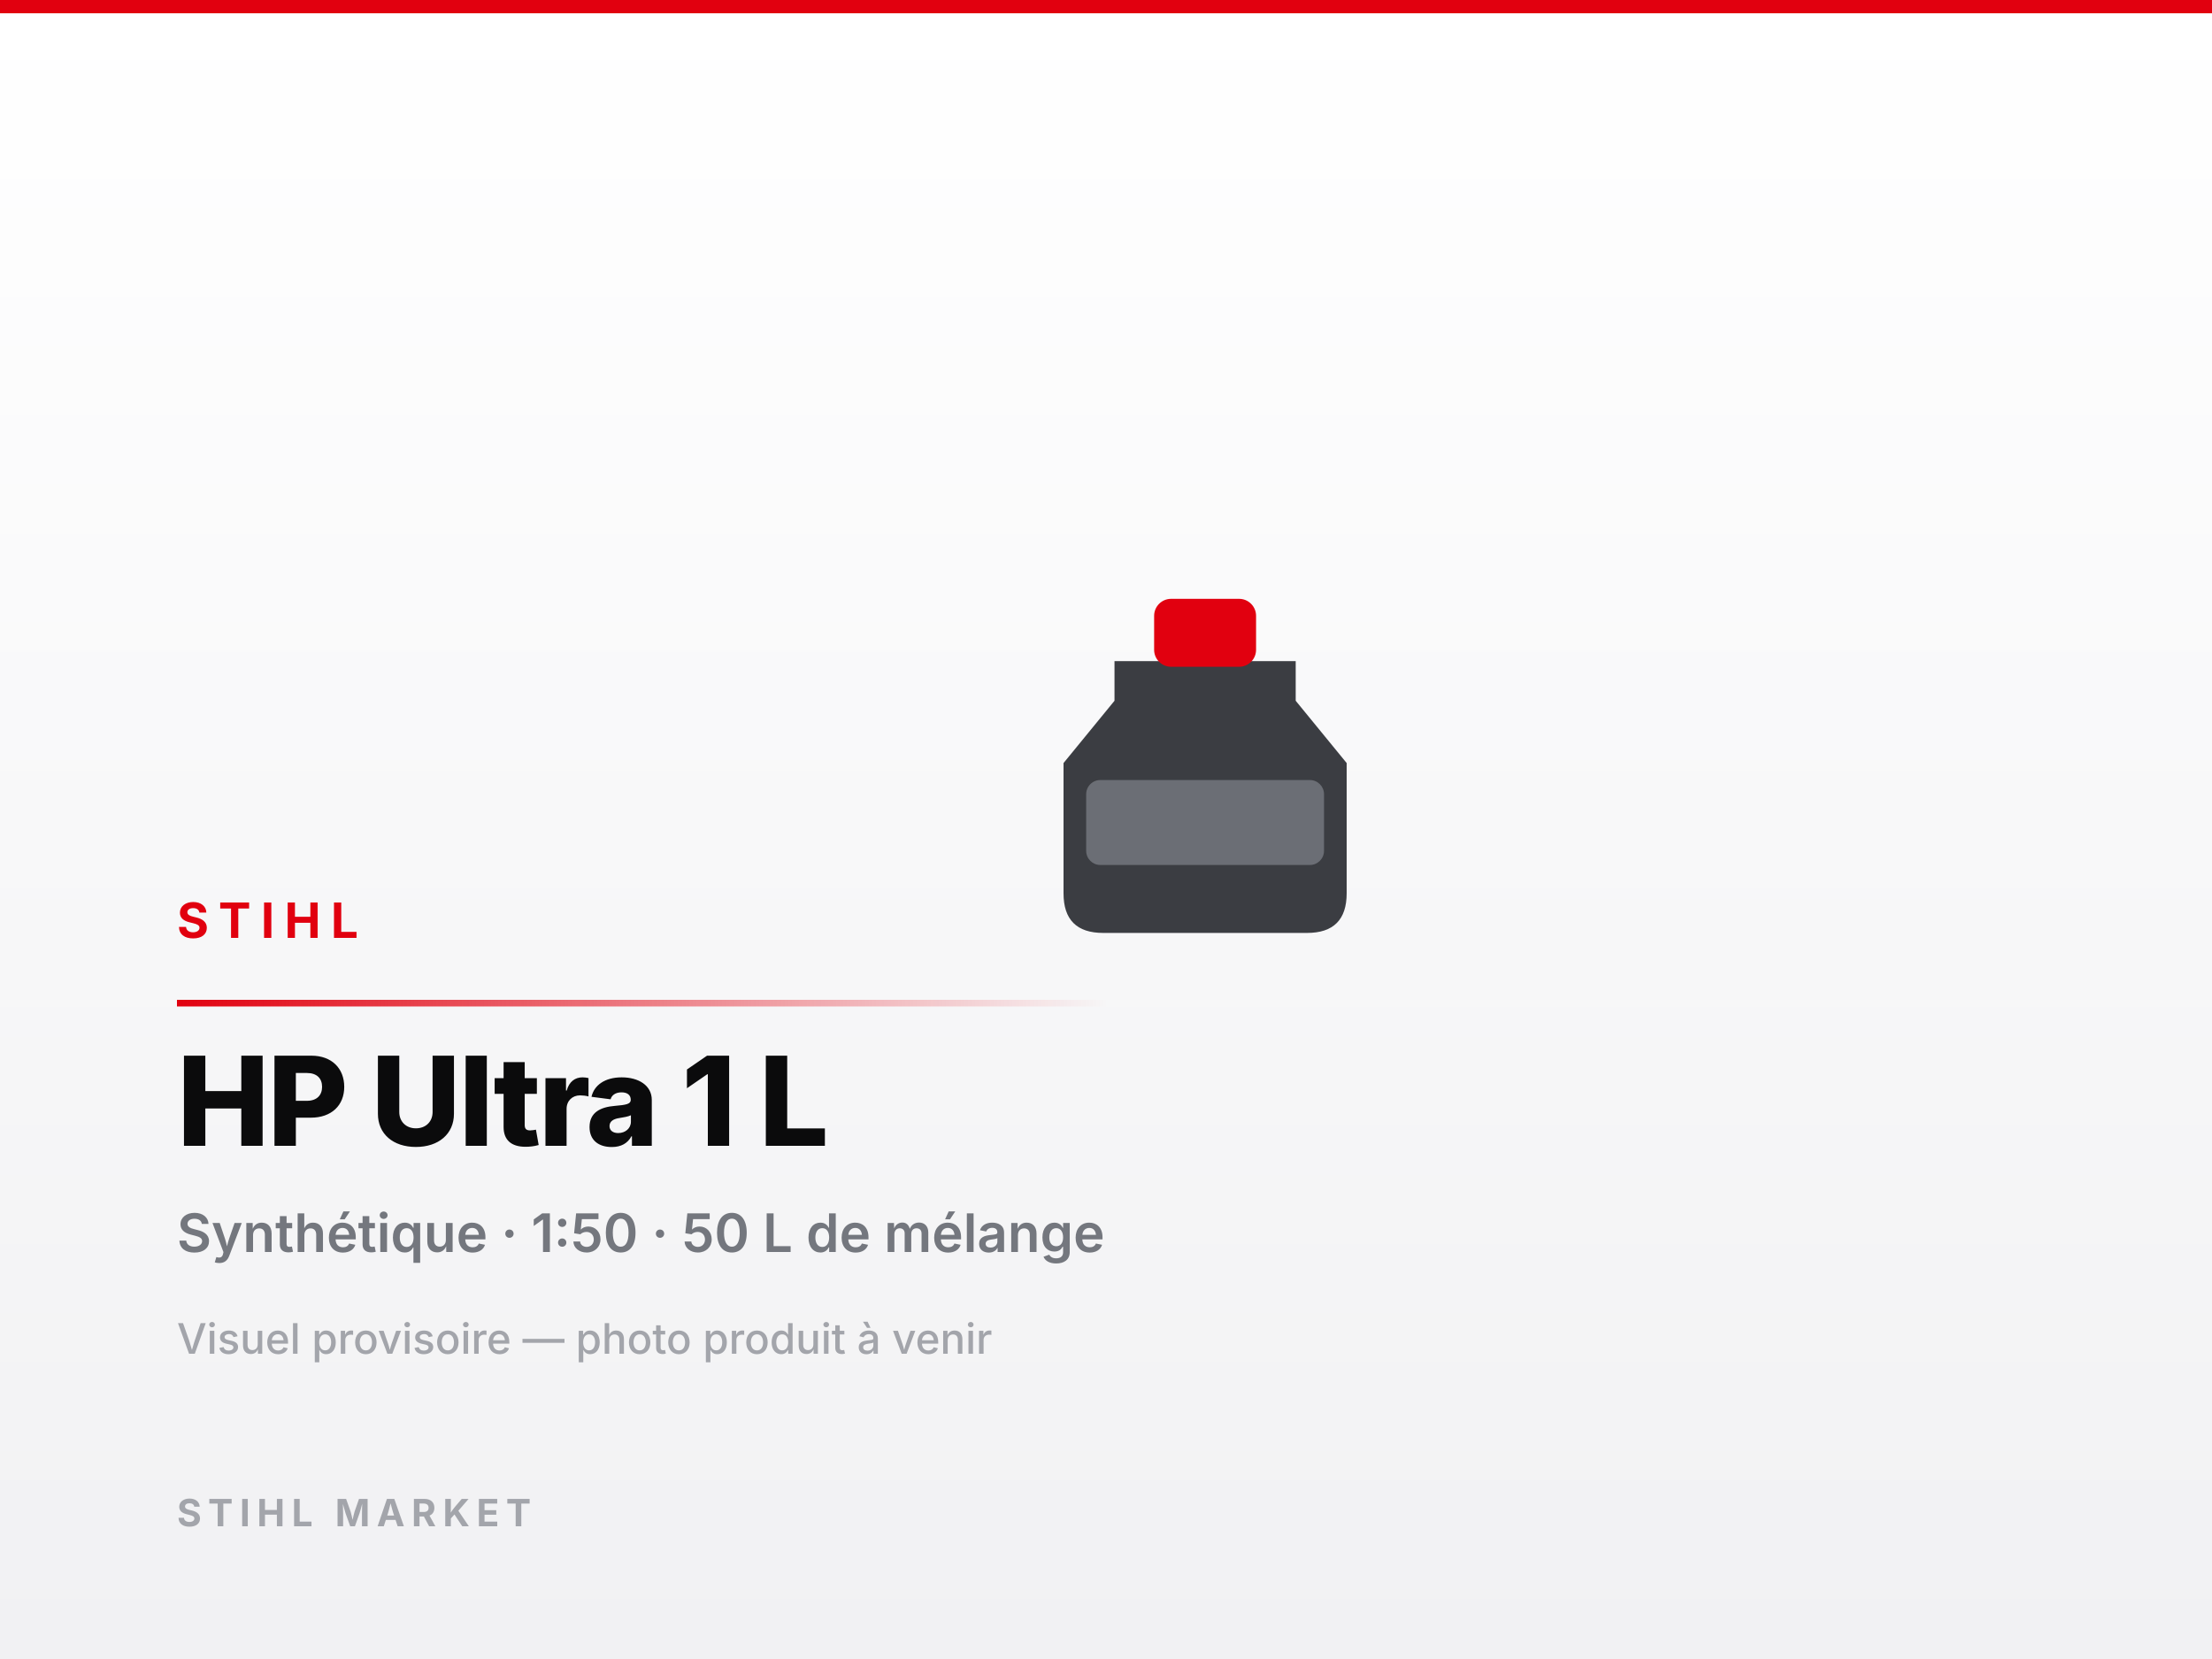
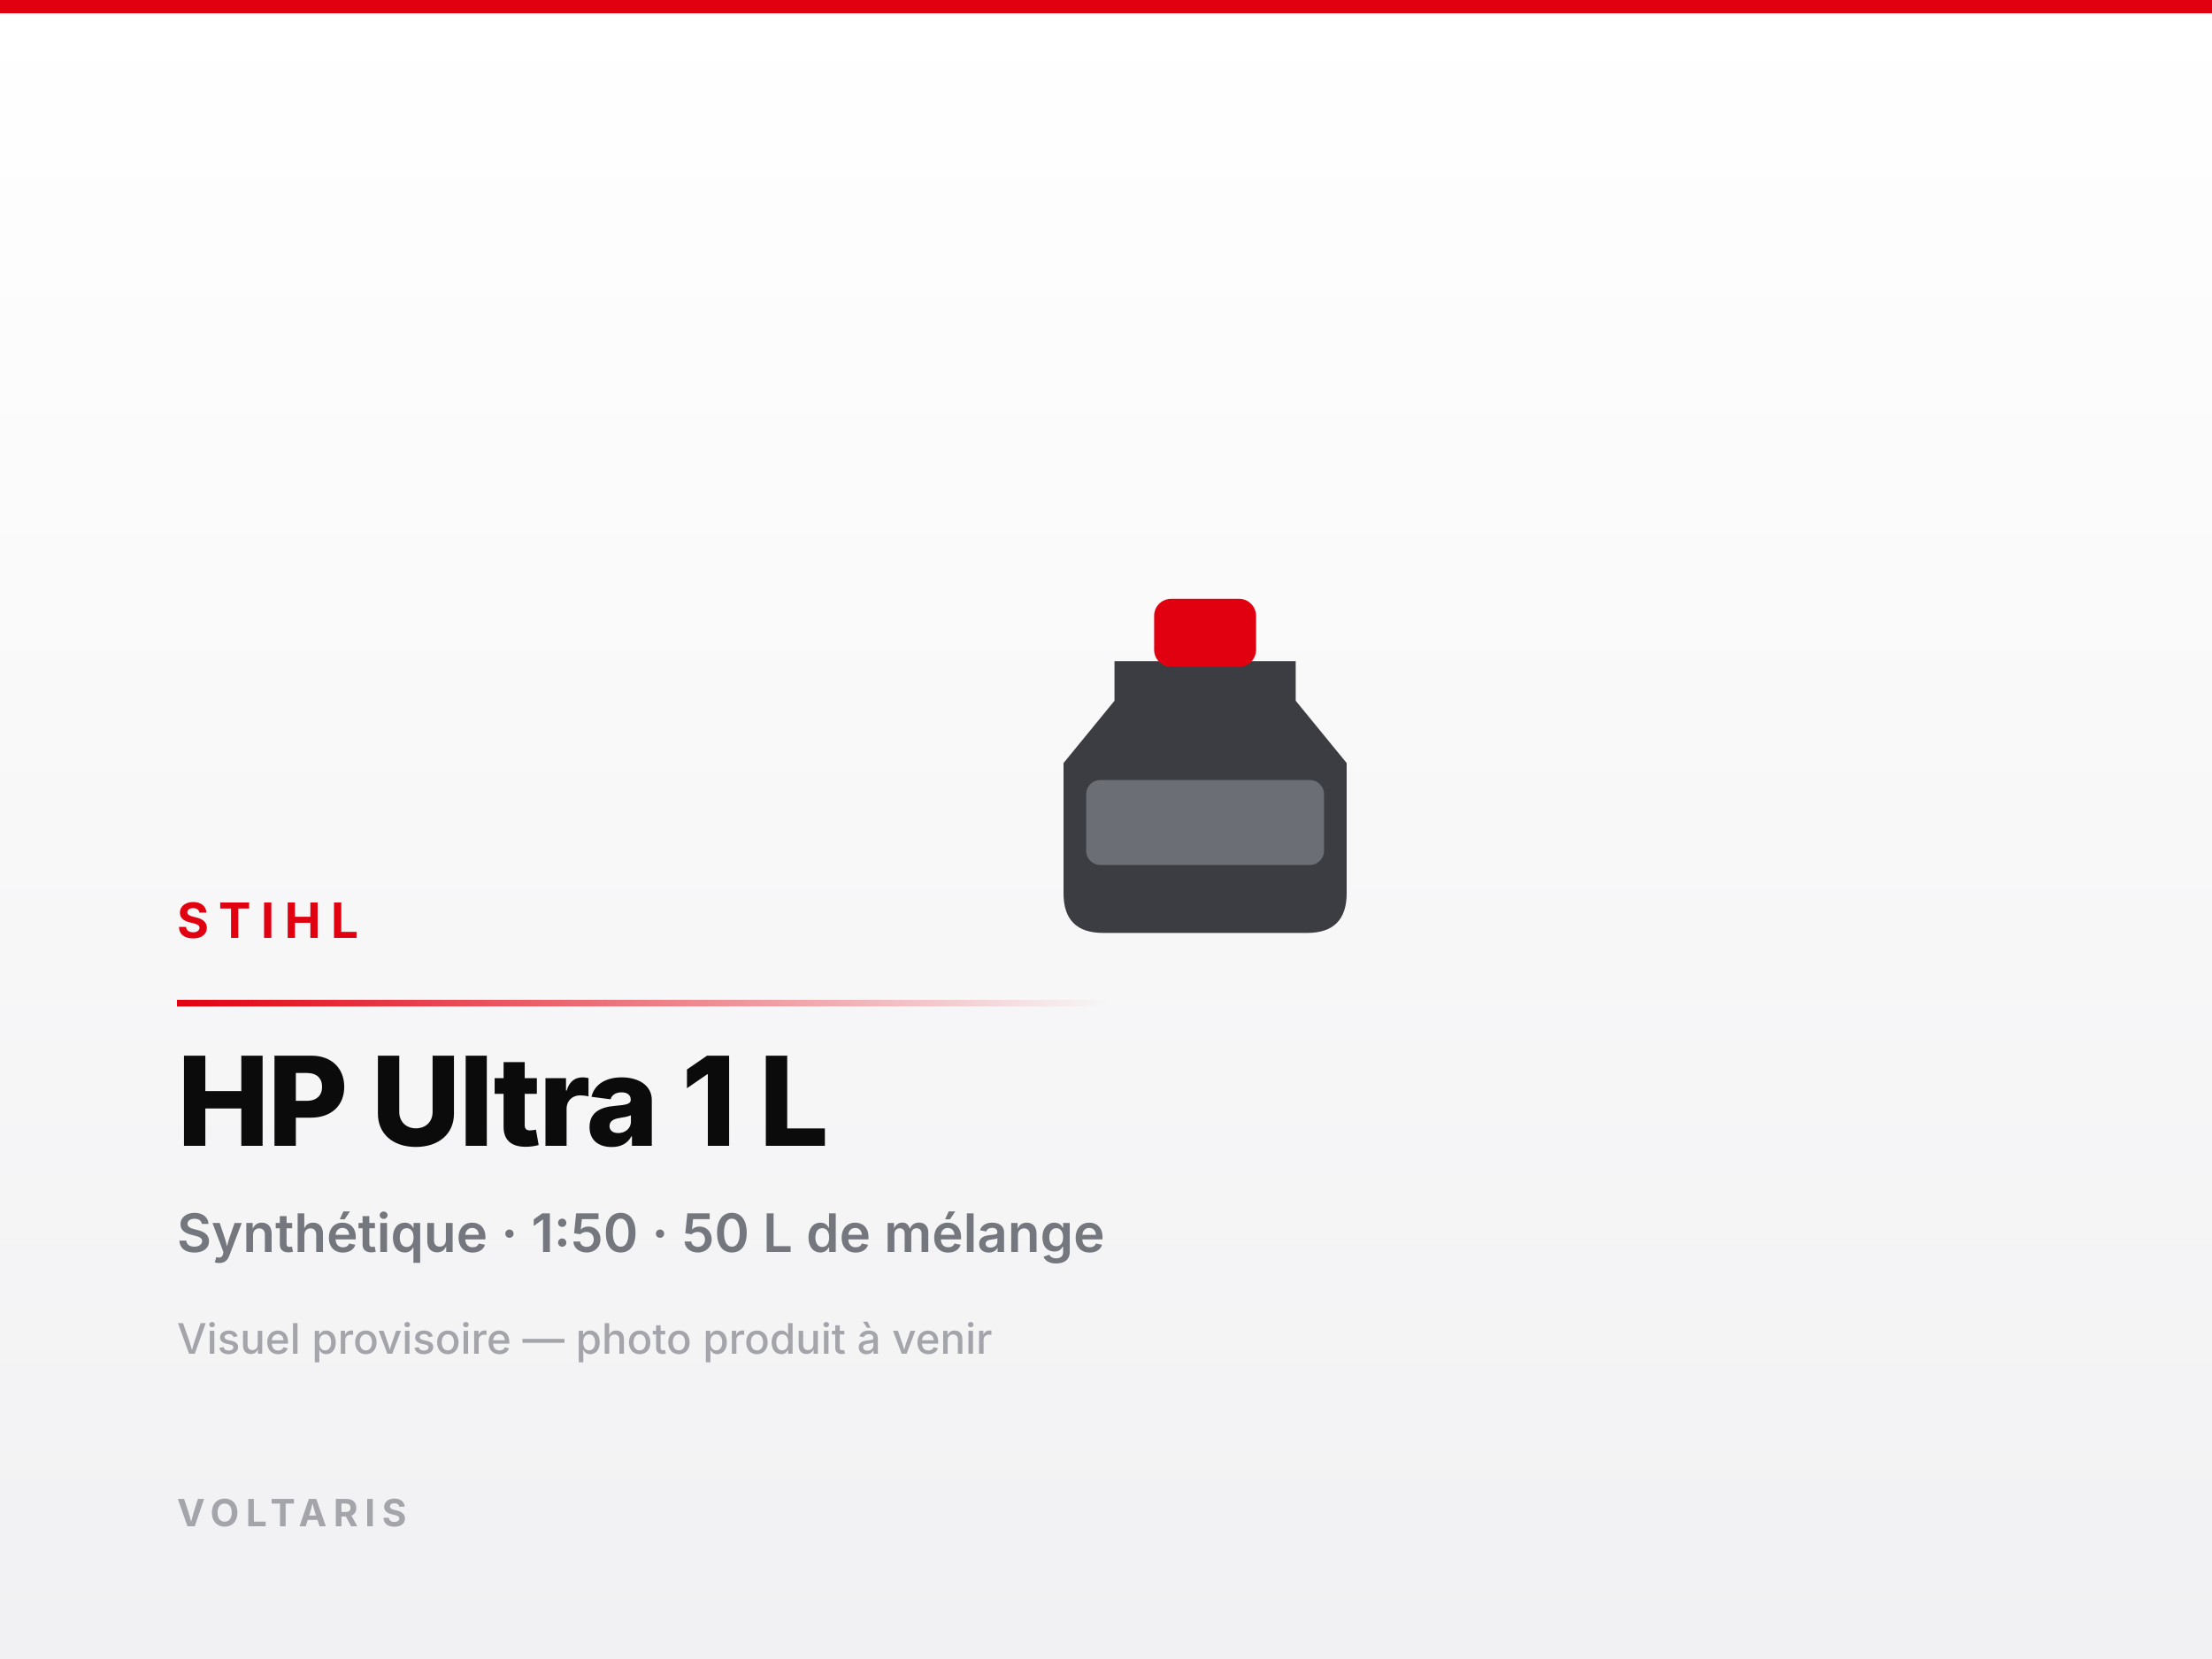
<svg xmlns="http://www.w3.org/2000/svg" viewBox="0 0 1000 750" width="1000" height="750" role="img" aria-label="STIHL HP Ultra 1 L — Synthétique · 1:50 · 50 L de mélange">
  <defs>
    <linearGradient id="bg" x1="0" y1="0" x2="0" y2="1">
      <stop offset="0%" stop-color="#FFFFFF" />
      <stop offset="100%" stop-color="#F1F1F3" />
    </linearGradient>
    <linearGradient id="rule" x1="0" y1="0" x2="1" y2="0">
      <stop offset="0%" stop-color="#E1000F" />
      <stop offset="100%" stop-color="#E1000F" stop-opacity="0" />
    </linearGradient>
  </defs>
  <rect width="1000" height="750" fill="url(#bg)" />
  <rect x="0" y="0" width="1000" height="6" fill="#E1000F" />
  <g transform="translate(340 240) scale(1.28)">
    <path d="M128 46 h64 v14 l18 22 v46 q0 14 -14 14 h-72 q-14 0 -14 -14V82 l18 -22 z" fill="#3B3D42" />
    <rect x="142" y="24" width="36" height="24" rx="6" fill="#E1000F" />
    <rect x="118" y="88" width="84" height="30" rx="5" fill="#9CA0A7" opacity=".5" />
  </g>
  <rect x="80" y="452" width="420" height="3" fill="url(#rule)" />
  <text x="80" y="424" font-family="Inter, Roboto, Helvetica, Arial, sans-serif" font-size="22" font-weight="700" letter-spacing="4.5" fill="#E1000F">STIHL</text>
  <text x="80" y="518" font-family="Inter, Roboto, Helvetica, Arial, sans-serif" font-size="56" font-weight="800" letter-spacing="-1" fill="#0B0B0C">HP Ultra 1 L</text>
  <text x="80" y="566" font-family="Inter, Roboto, Helvetica, Arial, sans-serif" font-size="24" font-weight="600" fill="#74777E">Synthétique · 1:50 · 50 L de mélange</text>
  <text x="80" y="612" font-family="Inter, Roboto, Helvetica, Arial, sans-serif" font-size="19" font-weight="500" fill="#A3A5AB">Visuel provisoire — photo produit à venir</text>
-   <text x="80" y="690" font-family="Inter, Roboto, Helvetica, Arial, sans-serif" font-size="17" font-weight="700" letter-spacing="3" fill="#A3A5AB">STIHL MARKET</text>
+   <text x="80" y="690" font-family="Inter, Roboto, Helvetica, Arial, sans-serif" font-size="17" font-weight="700" letter-spacing="3" fill="#A3A5AB">VOLTARIS</text>
</svg>
